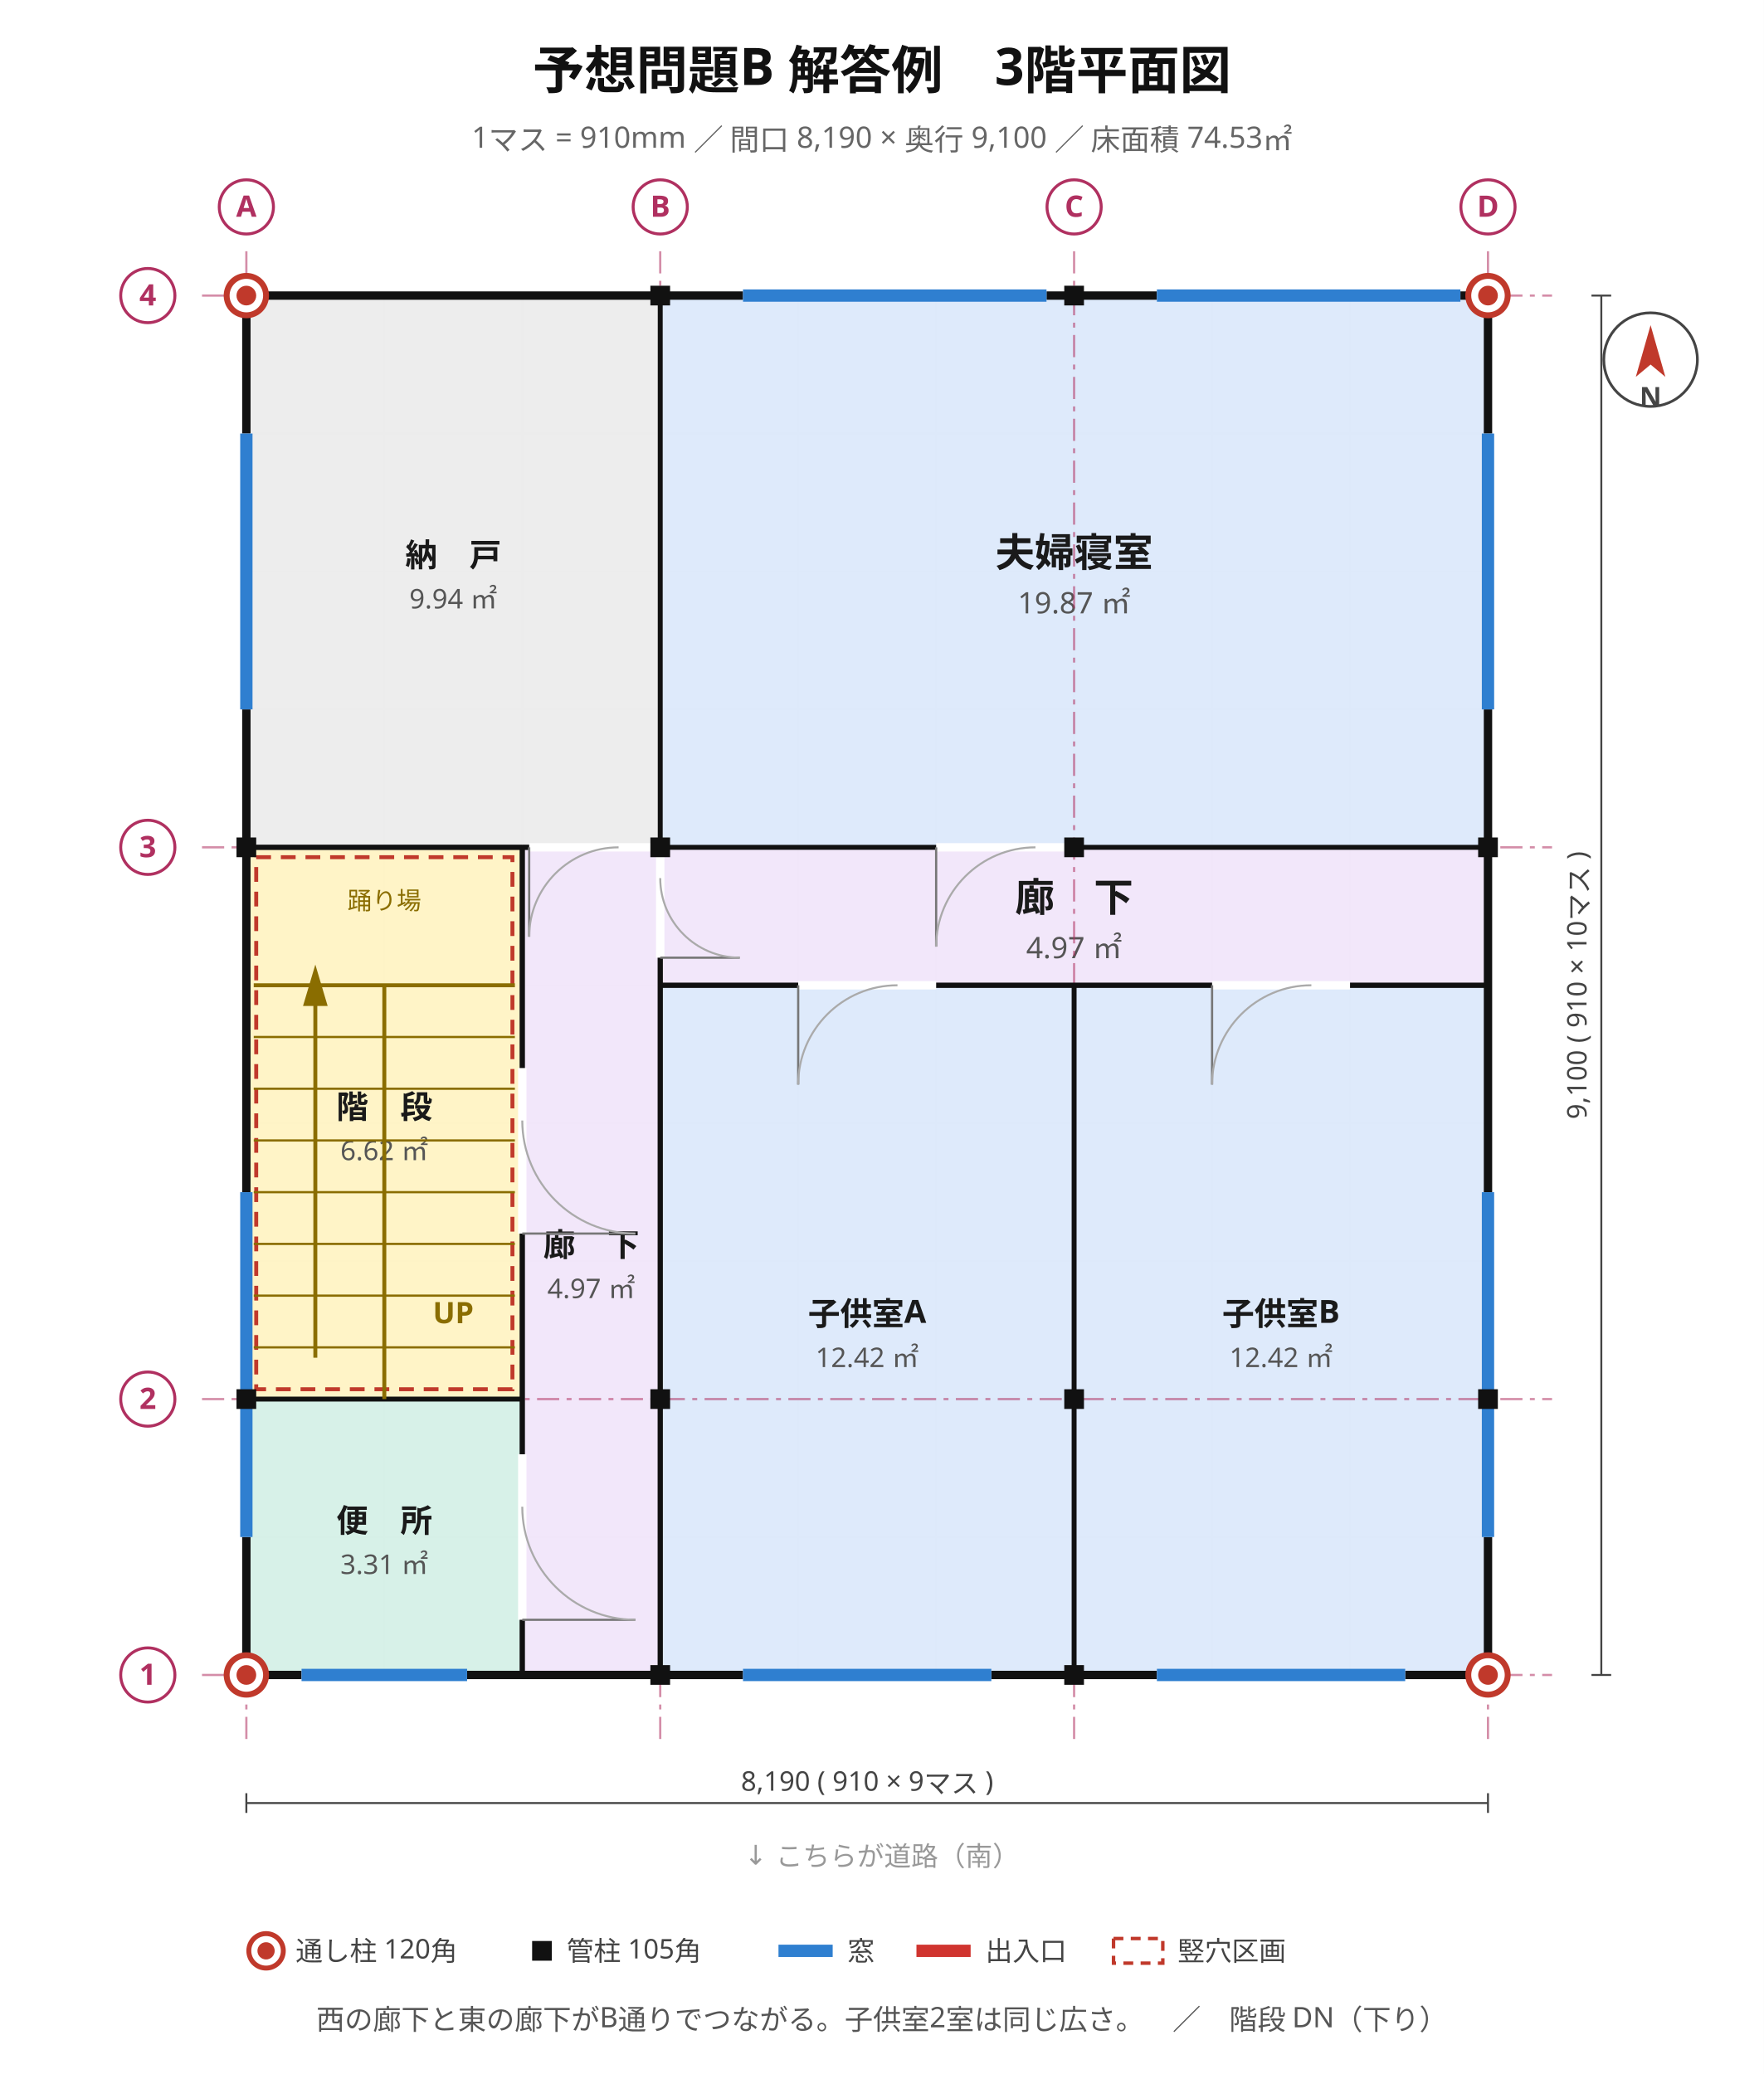
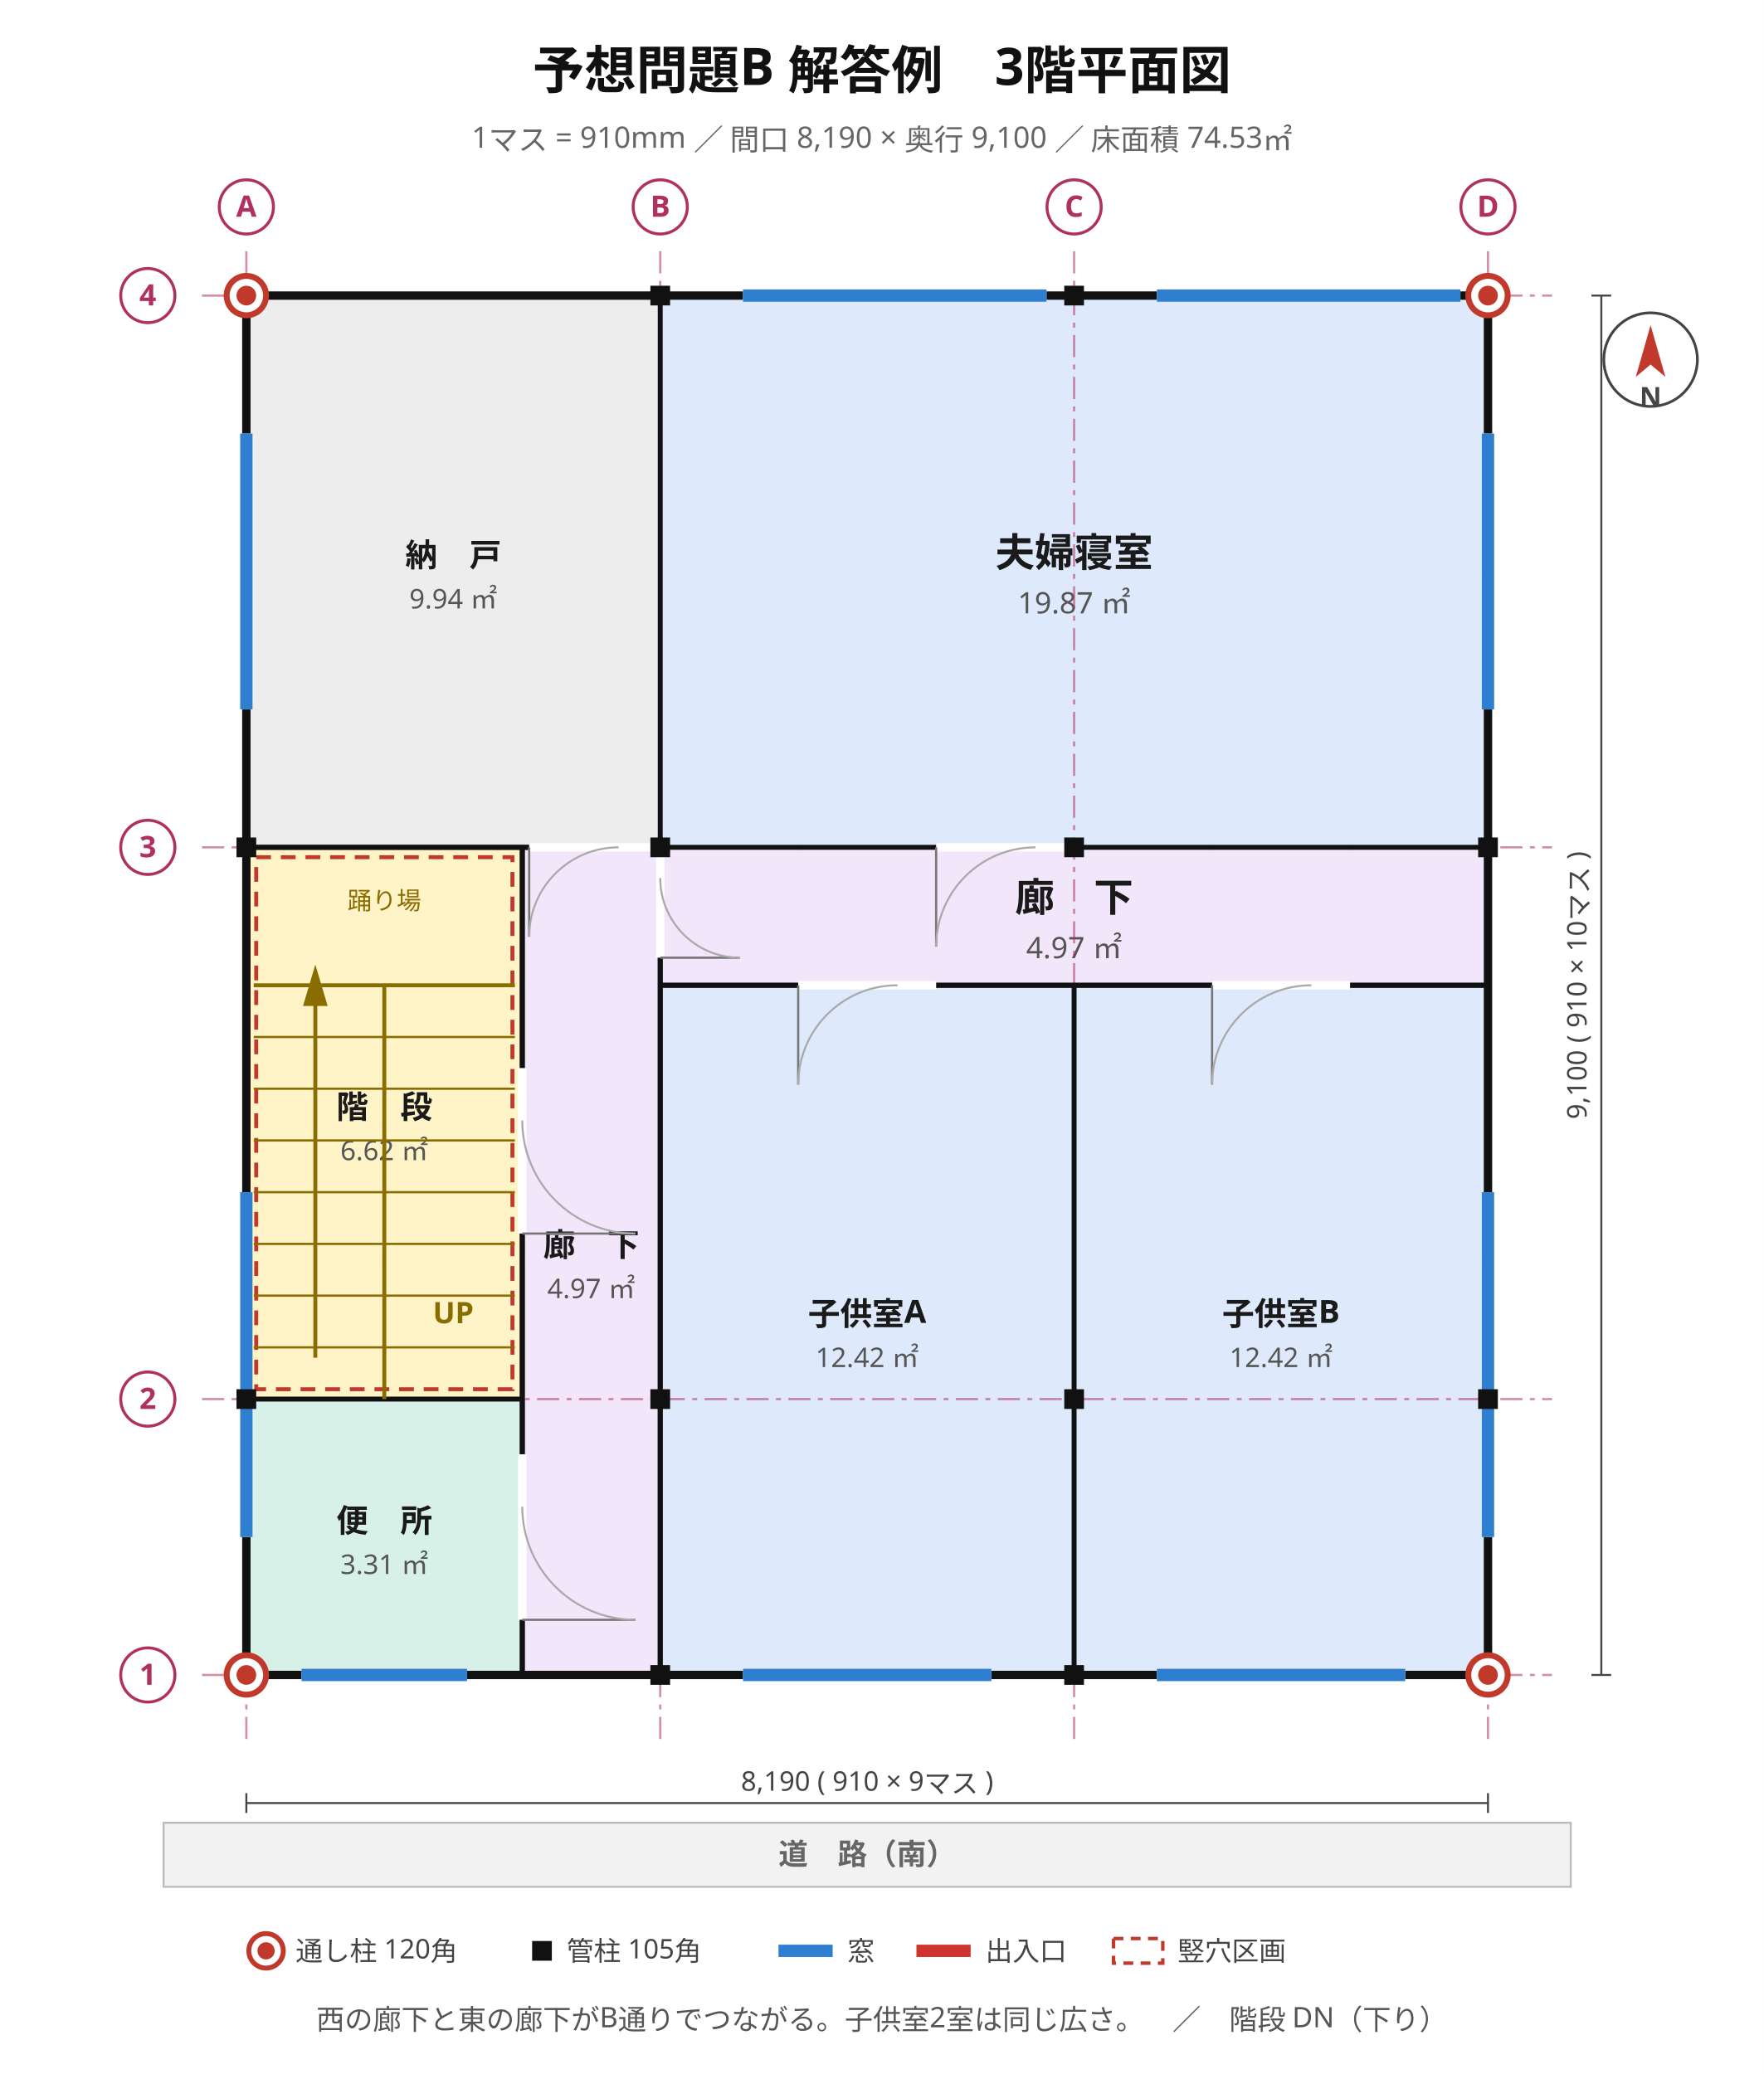
<svg xmlns="http://www.w3.org/2000/svg" viewBox="0 0 716 842" width="716" height="842" font-family="'Hiragino Sans','Hiragino Kaku Gothic ProN','Noto Sans JP','Yu Gothic',Meiryo,'IPAGothic',sans-serif">
  <rect width="716" height="842" fill="#ffffff" />
  <text x="358" y="36" font-size="21" text-anchor="middle" fill="#111" font-weight="700" font-family="'Hiragino Sans','Hiragino Kaku Gothic ProN','Noto Sans JP','Yu Gothic',Meiryo,'IPAGothic',sans-serif">予想問題B 解答例　3階平面図</text>
  <text x="358" y="60" font-size="12" text-anchor="middle" fill="#666" font-weight="400" font-family="'Hiragino Sans','Hiragino Kaku Gothic ProN','Noto Sans JP','Yu Gothic',Meiryo,'IPAGothic',sans-serif">1マス = 910mm ／ 間口 8,190 × 奥行 9,100 ／ 床面積 74.53㎡</text>
  <line x1="100" y1="120" x2="100" y2="680" stroke="#e8e8e8" stroke-width="0.7" />
  <line x1="156" y1="120" x2="156" y2="680" stroke="#e8e8e8" stroke-width="0.7" />
  <line x1="212" y1="120" x2="212" y2="680" stroke="#e8e8e8" stroke-width="0.7" />
  <line x1="268" y1="120" x2="268" y2="680" stroke="#e8e8e8" stroke-width="0.7" />
  <line x1="324" y1="120" x2="324" y2="680" stroke="#e8e8e8" stroke-width="0.7" />
  <line x1="380" y1="120" x2="380" y2="680" stroke="#e8e8e8" stroke-width="0.7" />
  <line x1="436" y1="120" x2="436" y2="680" stroke="#e8e8e8" stroke-width="0.7" />
  <line x1="492" y1="120" x2="492" y2="680" stroke="#e8e8e8" stroke-width="0.7" />
  <line x1="548" y1="120" x2="548" y2="680" stroke="#e8e8e8" stroke-width="0.7" />
  <line x1="604" y1="120" x2="604" y2="680" stroke="#e8e8e8" stroke-width="0.7" />
  <line x1="100" y1="680" x2="604" y2="680" stroke="#e8e8e8" stroke-width="0.7" />
  <line x1="100" y1="624" x2="604" y2="624" stroke="#e8e8e8" stroke-width="0.7" />
  <line x1="100" y1="568" x2="604" y2="568" stroke="#e8e8e8" stroke-width="0.7" />
  <line x1="100" y1="512" x2="604" y2="512" stroke="#e8e8e8" stroke-width="0.7" />
  <line x1="100" y1="456" x2="604" y2="456" stroke="#e8e8e8" stroke-width="0.7" />
  <line x1="100" y1="400" x2="604" y2="400" stroke="#e8e8e8" stroke-width="0.7" />
  <line x1="100" y1="344" x2="604" y2="344" stroke="#e8e8e8" stroke-width="0.7" />
  <line x1="100" y1="288" x2="604" y2="288" stroke="#e8e8e8" stroke-width="0.7" />
  <line x1="100" y1="232" x2="604" y2="232" stroke="#e8e8e8" stroke-width="0.7" />
  <line x1="100" y1="176" x2="604" y2="176" stroke="#e8e8e8" stroke-width="0.7" />
  <line x1="100" y1="120" x2="604" y2="120" stroke="#e8e8e8" stroke-width="0.7" />
  <rect x="100" y="568" width="112" height="112" fill="#d5f0e7" stroke="#2f9077" stroke-width="1.2" opacity="0.95" />
  <text x="156" y="622" font-size="13" text-anchor="middle" fill="#1a1a1a" font-weight="700" font-family="'Hiragino Sans','Hiragino Kaku Gothic ProN','Noto Sans JP','Yu Gothic',Meiryo,'IPAGothic',sans-serif">便　所</text>
  <text x="156" y="639" font-size="11" text-anchor="middle" fill="#555" font-weight="400" font-family="'Hiragino Sans','Hiragino Kaku Gothic ProN','Noto Sans JP','Yu Gothic',Meiryo,'IPAGothic',sans-serif">3.31 ㎡</text>
  <rect x="100" y="344" width="112" height="224" fill="#fff3c4" stroke="#bb9508" stroke-width="1.2" opacity="0.95" />
  <text x="156" y="454" font-size="13" text-anchor="middle" fill="#1a1a1a" font-weight="700" font-family="'Hiragino Sans','Hiragino Kaku Gothic ProN','Noto Sans JP','Yu Gothic',Meiryo,'IPAGothic',sans-serif">階　段</text>
  <text x="156" y="471" font-size="11" text-anchor="middle" fill="#555" font-weight="400" font-family="'Hiragino Sans','Hiragino Kaku Gothic ProN','Noto Sans JP','Yu Gothic',Meiryo,'IPAGothic',sans-serif">6.62 ㎡</text>
  <rect x="212" y="344" width="56" height="336" fill="#f1e6fa" stroke="#8b62b5" stroke-width="1.2" opacity="0.95" />
  <text x="240" y="510" font-size="13" text-anchor="middle" fill="#1a1a1a" font-weight="700" font-family="'Hiragino Sans','Hiragino Kaku Gothic ProN','Noto Sans JP','Yu Gothic',Meiryo,'IPAGothic',sans-serif">廊　下</text>
  <text x="240" y="527" font-size="11" text-anchor="middle" fill="#555" font-weight="400" font-family="'Hiragino Sans','Hiragino Kaku Gothic ProN','Noto Sans JP','Yu Gothic',Meiryo,'IPAGothic',sans-serif">4.97 ㎡</text>
  <rect x="100" y="120" width="168" height="224" fill="#ececec" stroke="#8a8a8a" stroke-width="1.2" opacity="0.95" />
  <text x="184" y="230" font-size="13" text-anchor="middle" fill="#1a1a1a" font-weight="700" font-family="'Hiragino Sans','Hiragino Kaku Gothic ProN','Noto Sans JP','Yu Gothic',Meiryo,'IPAGothic',sans-serif">納　戸</text>
  <text x="184" y="247" font-size="11" text-anchor="middle" fill="#555" font-weight="400" font-family="'Hiragino Sans','Hiragino Kaku Gothic ProN','Noto Sans JP','Yu Gothic',Meiryo,'IPAGothic',sans-serif">9.94 ㎡</text>
  <rect x="268" y="400" width="168" height="280" fill="#dce9fb" stroke="#4a76b8" stroke-width="1.2" opacity="0.95" />
  <text x="352" y="538" font-size="13" text-anchor="middle" fill="#1a1a1a" font-weight="700" font-family="'Hiragino Sans','Hiragino Kaku Gothic ProN','Noto Sans JP','Yu Gothic',Meiryo,'IPAGothic',sans-serif">子供室A</text>
  <text x="352" y="555" font-size="11" text-anchor="middle" fill="#555" font-weight="400" font-family="'Hiragino Sans','Hiragino Kaku Gothic ProN','Noto Sans JP','Yu Gothic',Meiryo,'IPAGothic',sans-serif">12.42 ㎡</text>
  <rect x="436" y="400" width="168" height="280" fill="#dce9fb" stroke="#4a76b8" stroke-width="1.2" opacity="0.95" />
  <text x="520" y="538" font-size="13" text-anchor="middle" fill="#1a1a1a" font-weight="700" font-family="'Hiragino Sans','Hiragino Kaku Gothic ProN','Noto Sans JP','Yu Gothic',Meiryo,'IPAGothic',sans-serif">子供室B</text>
  <text x="520" y="555" font-size="11" text-anchor="middle" fill="#555" font-weight="400" font-family="'Hiragino Sans','Hiragino Kaku Gothic ProN','Noto Sans JP','Yu Gothic',Meiryo,'IPAGothic',sans-serif">12.42 ㎡</text>
  <rect x="268" y="344" width="336" height="56" fill="#f1e6fa" stroke="#8b62b5" stroke-width="1.2" opacity="0.95" />
  <text x="436" y="370" font-size="16" text-anchor="middle" fill="#1a1a1a" font-weight="700" font-family="'Hiragino Sans','Hiragino Kaku Gothic ProN','Noto Sans JP','Yu Gothic',Meiryo,'IPAGothic',sans-serif">廊　下</text>
  <text x="436" y="389" font-size="12" text-anchor="middle" fill="#555" font-weight="400" font-family="'Hiragino Sans','Hiragino Kaku Gothic ProN','Noto Sans JP','Yu Gothic',Meiryo,'IPAGothic',sans-serif">4.97 ㎡</text>
  <rect x="268" y="120" width="336" height="224" fill="#dce9fb" stroke="#4a76b8" stroke-width="1.2" opacity="0.95" />
  <text x="436" y="230" font-size="16" text-anchor="middle" fill="#1a1a1a" font-weight="700" font-family="'Hiragino Sans','Hiragino Kaku Gothic ProN','Noto Sans JP','Yu Gothic',Meiryo,'IPAGothic',sans-serif">夫婦寝室</text>
  <text x="436" y="249" font-size="12" text-anchor="middle" fill="#555" font-weight="400" font-family="'Hiragino Sans','Hiragino Kaku Gothic ProN','Noto Sans JP','Yu Gothic',Meiryo,'IPAGothic',sans-serif">19.87 ㎡</text>
  <line x1="100" y1="102" x2="100" y2="706" stroke="#b03060" stroke-width="0.9" stroke-dasharray="9 3 2 3" opacity="0.55" />
  <line x1="268" y1="102" x2="268" y2="706" stroke="#b03060" stroke-width="0.9" stroke-dasharray="9 3 2 3" opacity="0.55" />
  <line x1="436" y1="102" x2="436" y2="706" stroke="#b03060" stroke-width="0.9" stroke-dasharray="9 3 2 3" opacity="0.55" />
  <line x1="604" y1="102" x2="604" y2="706" stroke="#b03060" stroke-width="0.9" stroke-dasharray="9 3 2 3" opacity="0.55" />
  <line x1="82" y1="680" x2="630" y2="680" stroke="#b03060" stroke-width="0.9" stroke-dasharray="9 3 2 3" opacity="0.55" />
  <line x1="82" y1="568" x2="630" y2="568" stroke="#b03060" stroke-width="0.9" stroke-dasharray="9 3 2 3" opacity="0.55" />
  <line x1="82" y1="344" x2="630" y2="344" stroke="#b03060" stroke-width="0.9" stroke-dasharray="9 3 2 3" opacity="0.55" />
  <line x1="82" y1="120" x2="630" y2="120" stroke="#b03060" stroke-width="0.9" stroke-dasharray="9 3 2 3" opacity="0.55" />
  <rect x="100" y="120" width="504" height="560" stroke="#111" stroke-width="3.4" fill="none" />
  <line x1="301.6" y1="680" x2="402.4" y2="680" stroke="#ffffff" stroke-width="4.2" />
  <line x1="301.6" y1="680" x2="402.4" y2="680" stroke="#2f7fd0" stroke-width="5.0" />
  <line x1="469.6" y1="680" x2="570.4" y2="680" stroke="#ffffff" stroke-width="4.2" />
  <line x1="469.6" y1="680" x2="570.4" y2="680" stroke="#2f7fd0" stroke-width="5.0" />
  <line x1="122.4" y1="680" x2="189.6" y2="680" stroke="#ffffff" stroke-width="4.2" />
  <line x1="122.4" y1="680" x2="189.6" y2="680" stroke="#2f7fd0" stroke-width="5.0" />
  <line x1="301.6" y1="120" x2="424.8" y2="120" stroke="#ffffff" stroke-width="4.2" />
  <line x1="301.6" y1="120" x2="424.8" y2="120" stroke="#2f7fd0" stroke-width="5.0" />
  <line x1="469.6" y1="120" x2="592.8" y2="120" stroke="#ffffff" stroke-width="4.2" />
  <line x1="469.6" y1="120" x2="592.8" y2="120" stroke="#2f7fd0" stroke-width="5.0" />
  <line x1="100" y1="624" x2="100" y2="484" stroke="#ffffff" stroke-width="4.2" />
  <line x1="100" y1="624" x2="100" y2="484" stroke="#2f7fd0" stroke-width="5.0" />
  <line x1="100" y1="288" x2="100" y2="176" stroke="#ffffff" stroke-width="4.2" />
  <line x1="100" y1="288" x2="100" y2="176" stroke="#2f7fd0" stroke-width="5.0" />
  <line x1="604" y1="624" x2="604" y2="484" stroke="#ffffff" stroke-width="4.2" />
  <line x1="604" y1="624" x2="604" y2="484" stroke="#2f7fd0" stroke-width="5.0" />
  <line x1="604" y1="288" x2="604" y2="176" stroke="#ffffff" stroke-width="4.2" />
  <line x1="604" y1="288" x2="604" y2="176" stroke="#2f7fd0" stroke-width="5.0" />
  <line x1="212" y1="680" x2="212" y2="344" stroke="#111" stroke-width="2.0" />
+   <line x1="100" y1="568" x2="212" y2="568" stroke="#111" stroke-width="2.0" />
+   <line x1="436" y1="680" x2="436" y2="400" stroke="#111" stroke-width="2.0" />
+   <line x1="212" y1="568" x2="212" y2="344" stroke="#111" stroke-width="2.0" />
+   <line x1="268" y1="344" x2="604" y2="344" stroke="#111" stroke-width="2.0" />
  <line x1="268" y1="400" x2="436" y2="400" stroke="#111" stroke-width="2.0" />
-   <line x1="100" y1="568" x2="212" y2="568" stroke="#111" stroke-width="2.0" />
-   <line x1="268" y1="680" x2="268" y2="344" stroke="#111" stroke-width="2.0" />
  <line x1="268" y1="400" x2="604" y2="400" stroke="#111" stroke-width="2.0" />
-   <line x1="436" y1="680" x2="436" y2="400" stroke="#111" stroke-width="2.0" />
-   <line x1="268" y1="344" x2="604" y2="344" stroke="#111" stroke-width="2.0" />
-   <line x1="212" y1="568" x2="212" y2="344" stroke="#111" stroke-width="2.0" />
  <line x1="212" y1="680" x2="212" y2="568" stroke="#111" stroke-width="2.0" />
-   <line x1="268" y1="680" x2="268" y2="400" stroke="#111" stroke-width="2.0" />
+   <line x1="268" y1="400" x2="268" y2="344" stroke="#111" stroke-width="2.0" />
  <line x1="100" y1="344" x2="268" y2="344" stroke="#111" stroke-width="2.0" />
  <line x1="212" y1="344" x2="268" y2="344" stroke="#111" stroke-width="2.0" />
+   <line x1="268" y1="680" x2="268" y2="344" stroke="#111" stroke-width="2.0" />
+   <line x1="268" y1="344" x2="268" y2="120" stroke="#111" stroke-width="2.0" />
  <line x1="436" y1="400" x2="604" y2="400" stroke="#111" stroke-width="2.0" />
-   <line x1="268" y1="400" x2="268" y2="344" stroke="#111" stroke-width="2.0" />
  <line x1="100" y1="344" x2="212" y2="344" stroke="#111" stroke-width="2.0" />
-   <line x1="268" y1="344" x2="268" y2="120" stroke="#111" stroke-width="2.0" />
+   <line x1="268" y1="680" x2="268" y2="400" stroke="#111" stroke-width="2.0" />
  <line x1="212" y1="657.6" x2="212" y2="590.4" stroke="#ffffff" stroke-width="3.4" />
  <line x1="212" y1="657.6" x2="257.92" y2="657.6" stroke="#777" stroke-width="0.9" />
  <path d="M 257.9 657.6 A 45.9 45.9 0 0 1 212.0 611.7" stroke="#aaa" stroke-width="0.8" fill="none" />
  <line x1="212" y1="500.8" x2="212" y2="433.6" stroke="#ffffff" stroke-width="3.4" />
  <line x1="212" y1="500.8" x2="257.92" y2="500.8" stroke="#777" stroke-width="0.9" />
  <path d="M 257.9 500.8 A 45.9 45.9 0 0 1 212.0 454.9" stroke="#aaa" stroke-width="0.8" fill="none" />
  <line x1="214.8" y1="344" x2="265.2" y2="344" stroke="#ffffff" stroke-width="3.4" />
  <line x1="214.8" y1="344" x2="214.8" y2="380.29" stroke="#777" stroke-width="0.9" />
  <path d="M 214.8 380.3 A 36.3 36.3 0 0 1 251.1 344.0" stroke="#aaa" stroke-width="0.8" fill="none" />
  <line x1="268" y1="388.8" x2="268" y2="344" stroke="#ffffff" stroke-width="3.4" />
  <line x1="268" y1="388.8" x2="300.26" y2="388.8" stroke="#777" stroke-width="0.9" />
  <path d="M 300.3 388.8 A 32.3 32.3 0 0 1 268.0 356.5" stroke="#aaa" stroke-width="0.8" fill="none" />
  <line x1="324" y1="400" x2="380" y2="400" stroke="#ffffff" stroke-width="3.4" />
  <line x1="324" y1="400" x2="324" y2="440.32" stroke="#777" stroke-width="0.9" />
  <path d="M 324.0 440.3 A 40.3 40.3 0 0 1 364.3 400.0" stroke="#aaa" stroke-width="0.8" fill="none" />
  <line x1="492" y1="400" x2="548" y2="400" stroke="#ffffff" stroke-width="3.4" />
  <line x1="492" y1="400" x2="492" y2="440.32" stroke="#777" stroke-width="0.9" />
  <path d="M 492.0 440.3 A 40.3 40.3 0 0 1 532.3 400.0" stroke="#aaa" stroke-width="0.8" fill="none" />
  <line x1="380" y1="344" x2="436" y2="344" stroke="#ffffff" stroke-width="3.4" />
  <line x1="380" y1="344" x2="380" y2="384.32" stroke="#777" stroke-width="0.9" />
  <path d="M 380.0 384.3 A 40.3 40.3 0 0 1 420.3 344.0" stroke="#aaa" stroke-width="0.8" fill="none" />
  <rect x="104" y="348" width="104" height="216" fill="none" stroke="#c0392b" stroke-width="1.6" stroke-dasharray="6 4" />
  <line x1="156" y1="568" x2="156" y2="400" stroke="#8a6d00" stroke-width="1.6" />
  <line x1="103" y1="547" x2="156" y2="547" stroke="#8a6d00" stroke-width="0.9" />
  <line x1="156" y1="547" x2="209" y2="547" stroke="#8a6d00" stroke-width="0.9" />
  <line x1="103" y1="526" x2="156" y2="526" stroke="#8a6d00" stroke-width="0.9" />
  <line x1="156" y1="526" x2="209" y2="526" stroke="#8a6d00" stroke-width="0.9" />
  <line x1="103" y1="505" x2="156" y2="505" stroke="#8a6d00" stroke-width="0.9" />
  <line x1="156" y1="505" x2="209" y2="505" stroke="#8a6d00" stroke-width="0.9" />
  <line x1="103" y1="484" x2="156" y2="484" stroke="#8a6d00" stroke-width="0.9" />
  <line x1="156" y1="484" x2="209" y2="484" stroke="#8a6d00" stroke-width="0.9" />
  <line x1="103" y1="463" x2="156" y2="463" stroke="#8a6d00" stroke-width="0.9" />
  <line x1="156" y1="463" x2="209" y2="463" stroke="#8a6d00" stroke-width="0.9" />
  <line x1="103" y1="442" x2="156" y2="442" stroke="#8a6d00" stroke-width="0.9" />
  <line x1="156" y1="442" x2="209" y2="442" stroke="#8a6d00" stroke-width="0.9" />
  <line x1="103" y1="421" x2="156" y2="421" stroke="#8a6d00" stroke-width="0.9" />
  <line x1="156" y1="421" x2="209" y2="421" stroke="#8a6d00" stroke-width="0.9" />
  <line x1="103" y1="400" x2="209" y2="400" stroke="#8a6d00" stroke-width="1.6" />
  <text x="156" y="369.2" font-size="10" text-anchor="middle" fill="#8a6d00" font-weight="400" font-family="'Hiragino Sans','Hiragino Kaku Gothic ProN','Noto Sans JP','Yu Gothic',Meiryo,'IPAGothic',sans-serif">踊り場</text>
  <line x1="128" y1="551.2" x2="128" y2="405.6" stroke="#8a6d00" stroke-width="1.6" />
  <polygon points="128,391.6 123,408.4 133,408.4" fill="#8a6d00" />
  <text x="184" y="537.2" font-size="12" text-anchor="middle" fill="#8a6d00" font-weight="700" font-family="'Hiragino Sans','Hiragino Kaku Gothic ProN','Noto Sans JP','Yu Gothic',Meiryo,'IPAGothic',sans-serif">UP</text>
  <rect x="264" y="676" width="8" height="8" fill="#111" />
  <rect x="432" y="676" width="8" height="8" fill="#111" />
  <rect x="96" y="564" width="8" height="8" fill="#111" />
  <rect x="600" y="564" width="8" height="8" fill="#111" />
  <rect x="96" y="340" width="8" height="8" fill="#111" />
  <rect x="600" y="340" width="8" height="8" fill="#111" />
  <rect x="264" y="116" width="8" height="8" fill="#111" />
  <rect x="432" y="116" width="8" height="8" fill="#111" />
  <rect x="264" y="564" width="8" height="8" fill="#111" />
  <rect x="432" y="564" width="8" height="8" fill="#111" />
  <rect x="264" y="340" width="8" height="8" fill="#111" />
  <rect x="432" y="340" width="8" height="8" fill="#111" />
  <circle cx="100" cy="680" r="8" fill="#ffffff" stroke="#c0392b" stroke-width="2.4" />
  <circle cx="100" cy="680" r="4" fill="#c0392b" />
  <circle cx="604" cy="680" r="8" fill="#ffffff" stroke="#c0392b" stroke-width="2.4" />
  <circle cx="604" cy="680" r="4" fill="#c0392b" />
  <circle cx="100" cy="120" r="8" fill="#ffffff" stroke="#c0392b" stroke-width="2.4" />
  <circle cx="100" cy="120" r="4" fill="#c0392b" />
  <circle cx="604" cy="120" r="8" fill="#ffffff" stroke="#c0392b" stroke-width="2.4" />
  <circle cx="604" cy="120" r="4" fill="#c0392b" />
  <circle cx="100" cy="84" r="11" fill="#ffffff" stroke="#b03060" stroke-width="1.2" />
  <text x="100" y="88" font-size="12" text-anchor="middle" fill="#b03060" font-weight="700" font-family="'Hiragino Sans','Hiragino Kaku Gothic ProN','Noto Sans JP','Yu Gothic',Meiryo,'IPAGothic',sans-serif">A</text>
  <circle cx="268" cy="84" r="11" fill="#ffffff" stroke="#b03060" stroke-width="1.2" />
  <text x="268" y="88" font-size="12" text-anchor="middle" fill="#b03060" font-weight="700" font-family="'Hiragino Sans','Hiragino Kaku Gothic ProN','Noto Sans JP','Yu Gothic',Meiryo,'IPAGothic',sans-serif">B</text>
  <circle cx="436" cy="84" r="11" fill="#ffffff" stroke="#b03060" stroke-width="1.2" />
  <text x="436" y="88" font-size="12" text-anchor="middle" fill="#b03060" font-weight="700" font-family="'Hiragino Sans','Hiragino Kaku Gothic ProN','Noto Sans JP','Yu Gothic',Meiryo,'IPAGothic',sans-serif">C</text>
  <circle cx="604" cy="84" r="11" fill="#ffffff" stroke="#b03060" stroke-width="1.2" />
  <text x="604" y="88" font-size="12" text-anchor="middle" fill="#b03060" font-weight="700" font-family="'Hiragino Sans','Hiragino Kaku Gothic ProN','Noto Sans JP','Yu Gothic',Meiryo,'IPAGothic',sans-serif">D</text>
  <circle cx="60" cy="680" r="11" fill="#ffffff" stroke="#b03060" stroke-width="1.2" />
  <text x="60" y="684" font-size="12" text-anchor="middle" fill="#b03060" font-weight="700" font-family="'Hiragino Sans','Hiragino Kaku Gothic ProN','Noto Sans JP','Yu Gothic',Meiryo,'IPAGothic',sans-serif">1</text>
  <circle cx="60" cy="568" r="11" fill="#ffffff" stroke="#b03060" stroke-width="1.2" />
  <text x="60" y="572" font-size="12" text-anchor="middle" fill="#b03060" font-weight="700" font-family="'Hiragino Sans','Hiragino Kaku Gothic ProN','Noto Sans JP','Yu Gothic',Meiryo,'IPAGothic',sans-serif">2</text>
  <circle cx="60" cy="344" r="11" fill="#ffffff" stroke="#b03060" stroke-width="1.2" />
  <text x="60" y="348" font-size="12" text-anchor="middle" fill="#b03060" font-weight="700" font-family="'Hiragino Sans','Hiragino Kaku Gothic ProN','Noto Sans JP','Yu Gothic',Meiryo,'IPAGothic',sans-serif">3</text>
  <circle cx="60" cy="120" r="11" fill="#ffffff" stroke="#b03060" stroke-width="1.2" />
  <text x="60" y="124" font-size="12" text-anchor="middle" fill="#b03060" font-weight="700" font-family="'Hiragino Sans','Hiragino Kaku Gothic ProN','Noto Sans JP','Yu Gothic',Meiryo,'IPAGothic',sans-serif">4</text>
  <line x1="100" y1="732" x2="604" y2="732" stroke="#444" stroke-width="0.8" />
  <line x1="100" y1="728" x2="100" y2="736" stroke="#444" stroke-width="0.8" />
  <line x1="604" y1="728" x2="604" y2="736" stroke="#444" stroke-width="0.8" />
  <text x="352" y="727" font-size="11" text-anchor="middle" fill="#444" font-weight="400" font-family="'Hiragino Sans','Hiragino Kaku Gothic ProN','Noto Sans JP','Yu Gothic',Meiryo,'IPAGothic',sans-serif">8,190  ( 910 × 9マス )</text>
  <line x1="650" y1="680" x2="650" y2="120" stroke="#444" stroke-width="0.8" />
  <line x1="646" y1="680" x2="654" y2="680" stroke="#444" stroke-width="0.8" />
  <line x1="646" y1="120" x2="654" y2="120" stroke="#444" stroke-width="0.8" />
  <g transform="translate(644,400) rotate(-90)">
    <text x="0" y="0" font-size="11" text-anchor="middle" fill="#444" font-weight="400" font-family="'Hiragino Sans','Hiragino Kaku Gothic ProN','Noto Sans JP','Yu Gothic',Meiryo,'IPAGothic',sans-serif">9,100  ( 910 × 10マス )</text>
  </g>
  <circle cx="670" cy="146" r="19" fill="#ffffff" stroke="#444" stroke-width="1.1" />
  <polygon points="670,132 664,153 670,148 676,153" fill="#c0392b" />
  <text x="670" y="165" font-size="11" text-anchor="middle" fill="#444" font-weight="700" font-family="'Hiragino Sans','Hiragino Kaku Gothic ProN','Noto Sans JP','Yu Gothic',Meiryo,'IPAGothic',sans-serif">N</text>
-   <text x="358" y="757" font-size="11" text-anchor="middle" fill="#999" font-weight="400" font-family="'Hiragino Sans','Hiragino Kaku Gothic ProN','Noto Sans JP','Yu Gothic',Meiryo,'IPAGothic',sans-serif">↓ こちらが道路（南）</text>
+   <rect x="66.4" y="740" width="571.2" height="26" fill="#f2f2f2" stroke="#bbb" stroke-width="0.8" />
+   <text x="352" y="757" font-size="12" text-anchor="middle" fill="#666" font-weight="700" font-family="'Hiragino Sans','Hiragino Kaku Gothic ProN','Noto Sans JP','Yu Gothic',Meiryo,'IPAGothic',sans-serif">道　路（南）</text>
  <circle cx="108" cy="792" r="7" fill="#ffffff" stroke="#c0392b" stroke-width="2.0" />
  <circle cx="108" cy="792" r="3.5" fill="#c0392b" />
  <text x="120" y="796" font-size="11" text-anchor="start" fill="#444" font-weight="400" font-family="'Hiragino Sans','Hiragino Kaku Gothic ProN','Noto Sans JP','Yu Gothic',Meiryo,'IPAGothic',sans-serif">通し柱 120角</text>
  <rect x="216" y="788" width="8" height="8" fill="#111" />
  <text x="230" y="796" font-size="11" text-anchor="start" fill="#444" font-weight="400" font-family="'Hiragino Sans','Hiragino Kaku Gothic ProN','Noto Sans JP','Yu Gothic',Meiryo,'IPAGothic',sans-serif">管柱 105角</text>
  <line x1="316" y1="792" x2="338" y2="792" stroke="#2f7fd0" stroke-width="5" />
  <text x="344" y="796" font-size="11" text-anchor="start" fill="#444" font-weight="400" font-family="'Hiragino Sans','Hiragino Kaku Gothic ProN','Noto Sans JP','Yu Gothic',Meiryo,'IPAGothic',sans-serif">窓</text>
  <line x1="372" y1="792" x2="394" y2="792" stroke="#d0342f" stroke-width="5" />
  <text x="400" y="796" font-size="11" text-anchor="start" fill="#444" font-weight="400" font-family="'Hiragino Sans','Hiragino Kaku Gothic ProN','Noto Sans JP','Yu Gothic',Meiryo,'IPAGothic',sans-serif">出入口</text>
  <rect x="452" y="787" width="20" height="10" fill="none" stroke="#c0392b" stroke-width="1.4" stroke-dasharray="4 3" />
  <text x="478" y="796" font-size="11" text-anchor="start" fill="#444" font-weight="400" font-family="'Hiragino Sans','Hiragino Kaku Gothic ProN','Noto Sans JP','Yu Gothic',Meiryo,'IPAGothic',sans-serif">竪穴区画</text>
  <text x="358" y="824" font-size="11.5" text-anchor="middle" fill="#555" font-weight="400" font-family="'Hiragino Sans','Hiragino Kaku Gothic ProN','Noto Sans JP','Yu Gothic',Meiryo,'IPAGothic',sans-serif">西の廊下と東の廊下がB通りでつながる。子供室2室は同じ広さ。　／　階段 DN（下り）</text>
</svg>
